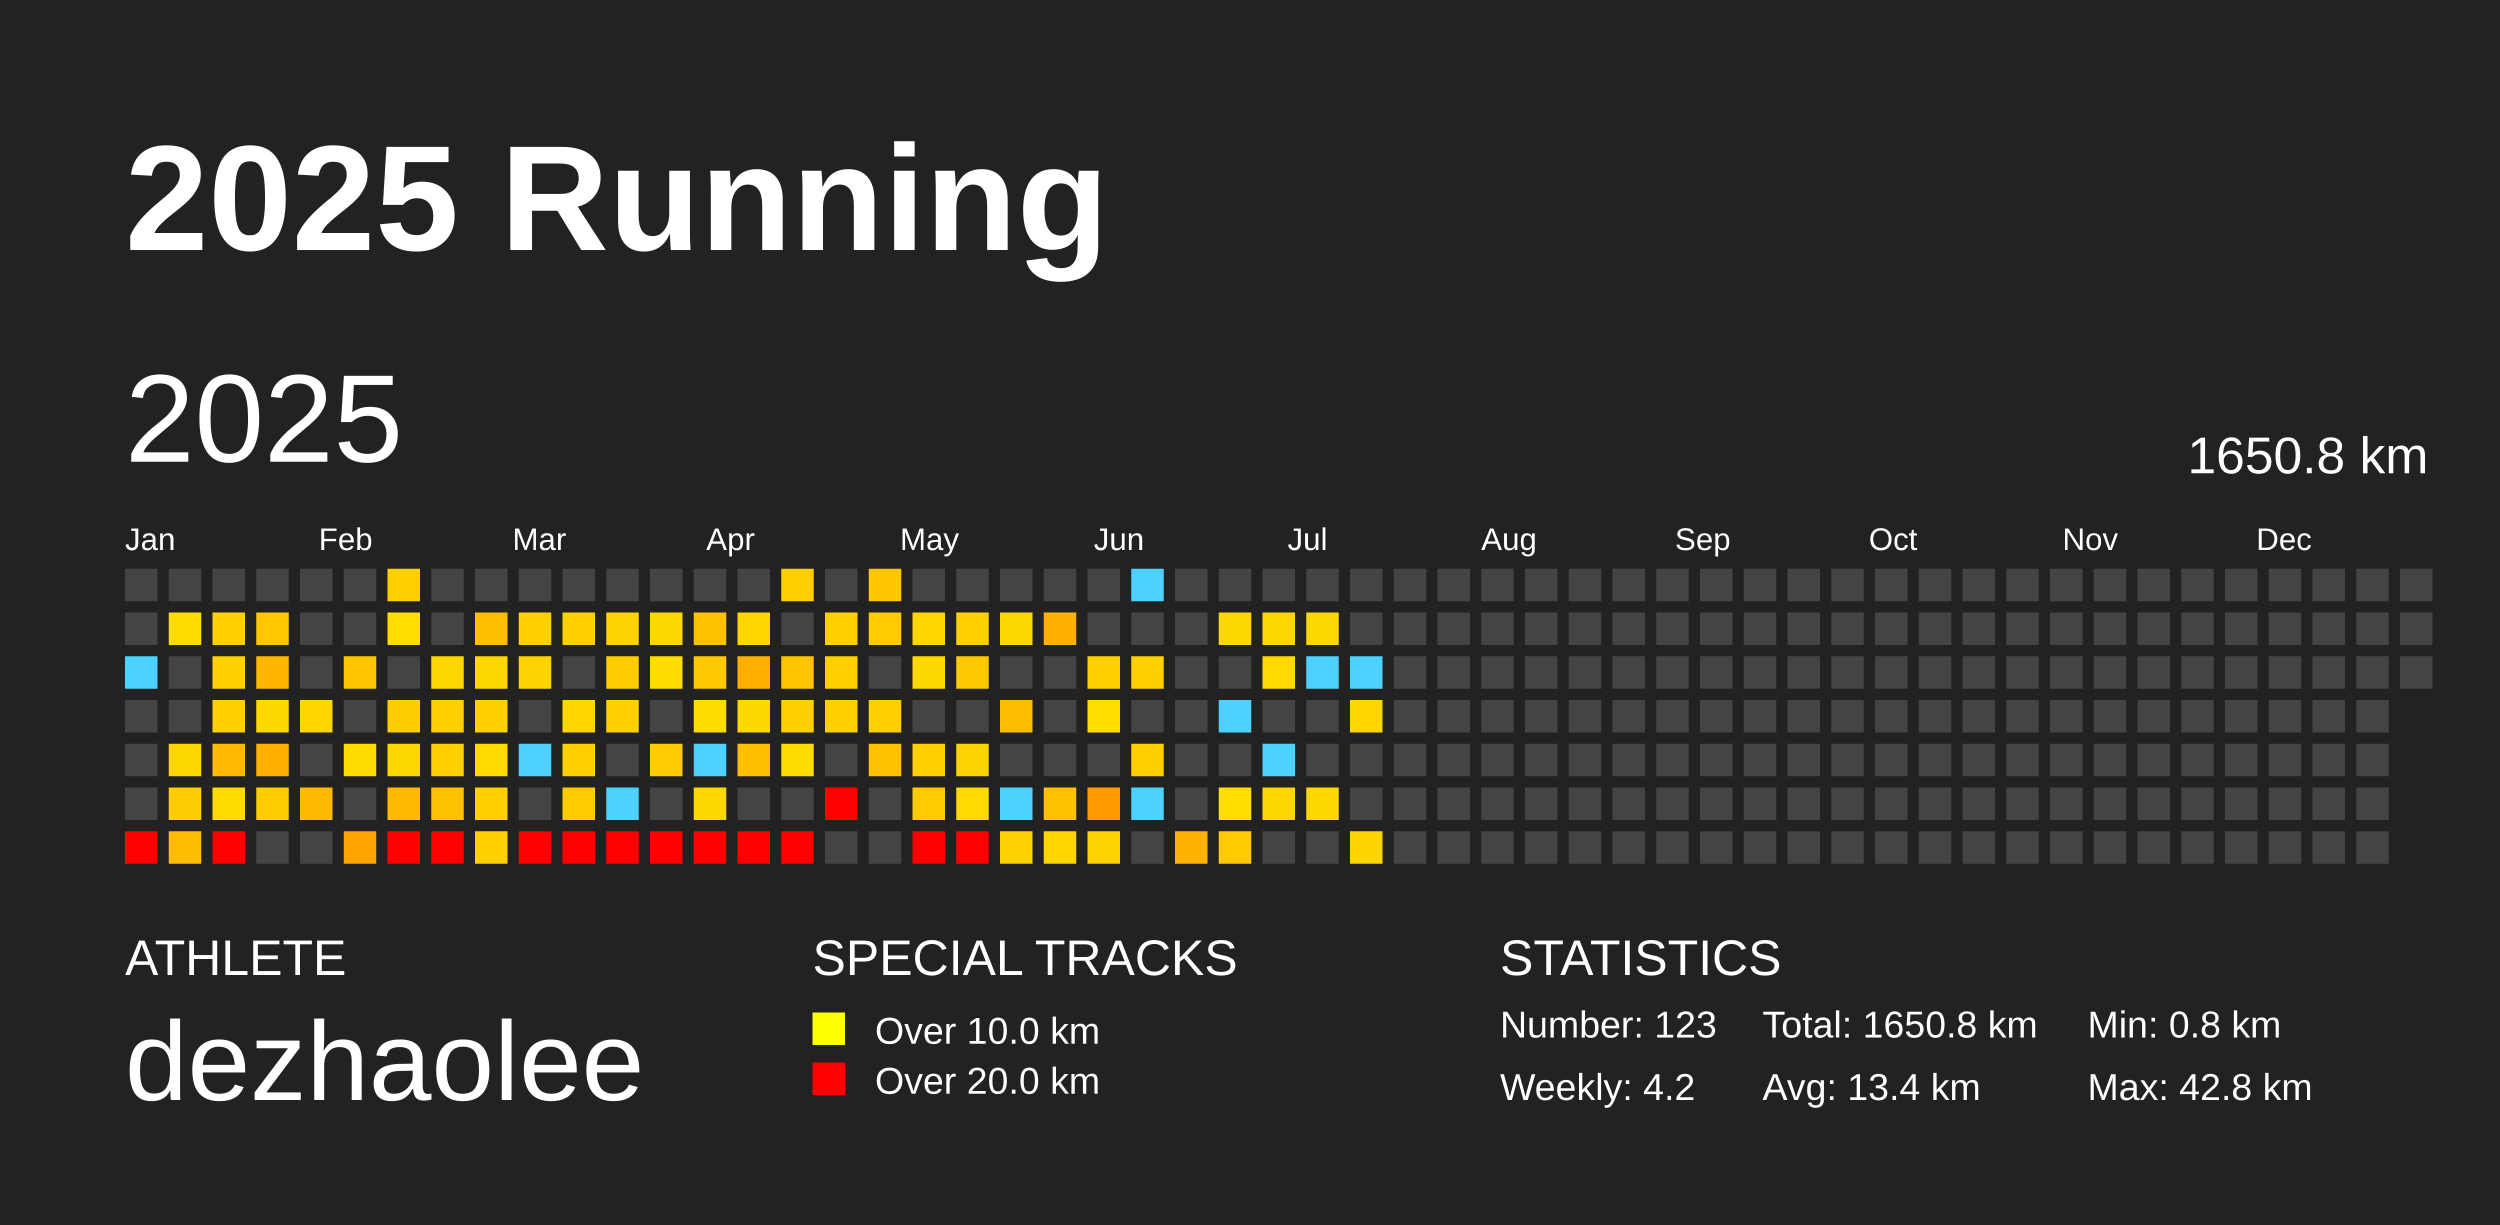
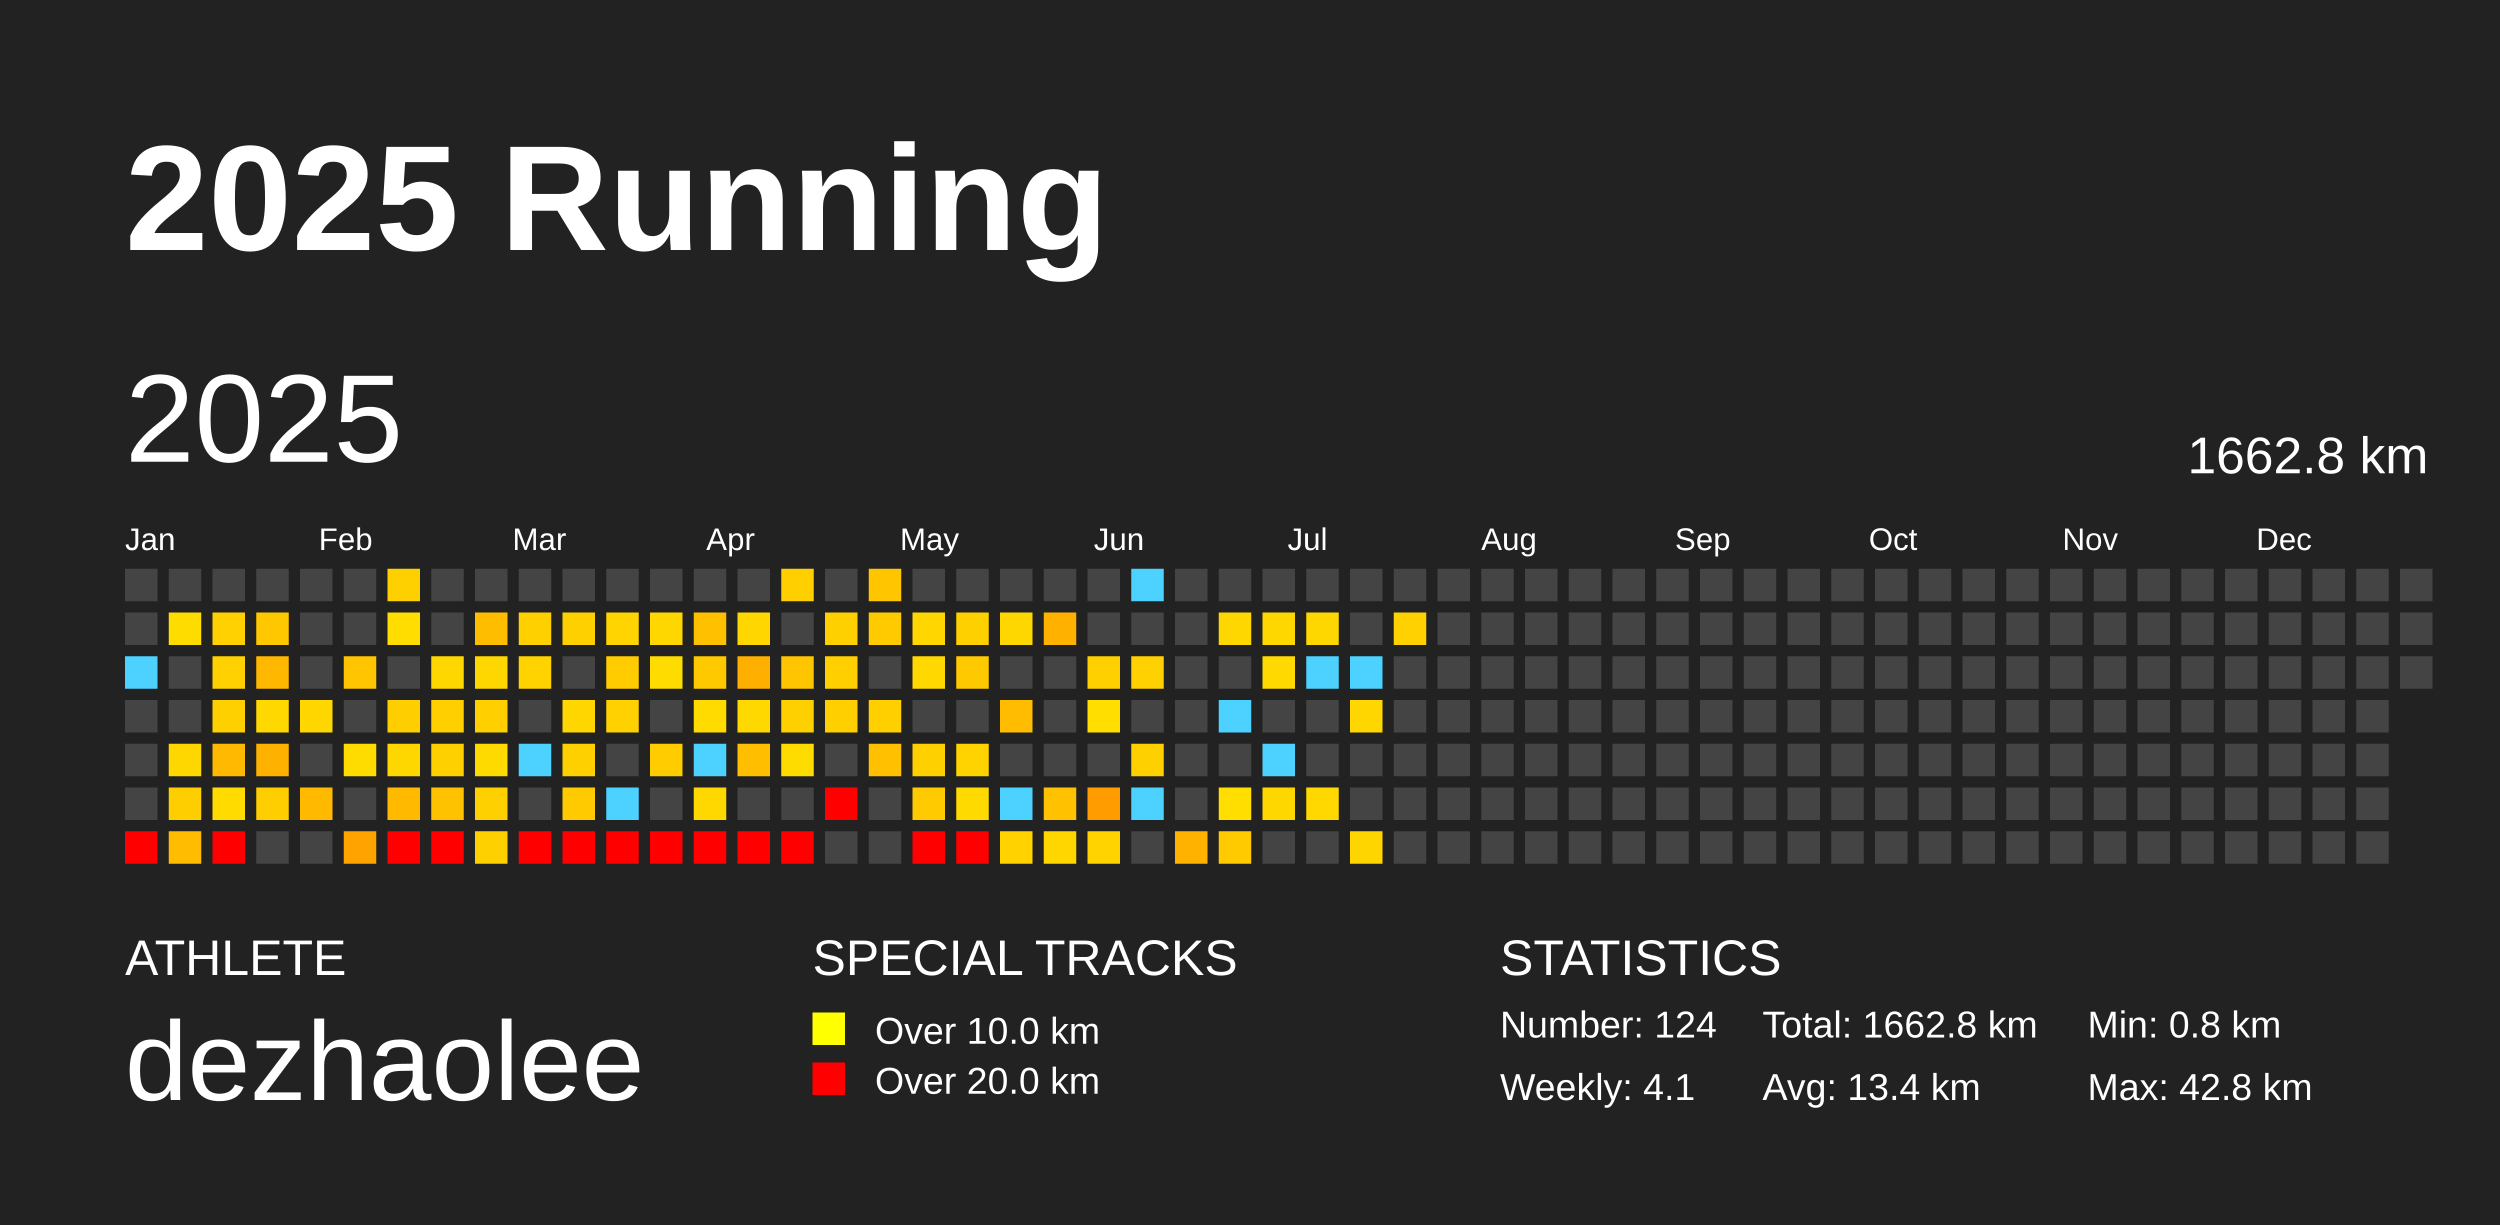
<svg xmlns="http://www.w3.org/2000/svg" baseProfile="full" height="98mm" version="1.1" viewBox="0,0,200,98" width="200mm">
  <defs />
  <rect fill="#222222" height="98" width="200" x="0" y="0" />
  <text fill="#FFFFFF" style="font-size:12px; font-family:Arial; font-weight:bold;" x="10" y="20">2025 Running</text>
  <text fill="#FFFFFF" style="font-size:4px; font-family:Arial" x="10" y="78">ATHLETE</text>
  <text fill="#FFFFFF" style="font-size:9px; font-family:Arial" x="10" y="88">dezhaolee</text>
  <text fill="#FFFFFF" style="font-size:4px; font-family:Arial" x="65" y="78">SPECIAL TRACKS</text>
  <rect fill="yellow" height="2.6" width="2.6" x="65" y="81" />
  <text fill="#FFFFFF" style="font-size:3px; font-family:Arial" x="70" y="83.5">Over 10.0 km</text>
  <rect fill="red" height="2.6" width="2.6" x="65" y="85" />
  <text fill="#FFFFFF" style="font-size:3px; font-family:Arial" x="70" y="87.5">Over 20.0 km</text>
  <text fill="#FFFFFF" style="font-size:4px; font-family:Arial" x="120" y="78">STATISTICS</text>
-   <text fill="#FFFFFF" style="font-size:3px; font-family:Arial" x="120" y="83">Number: 123</text>
-   <text fill="#FFFFFF" style="font-size:3px; font-family:Arial" x="120" y="88">Weekly: 4.2</text>
-   <text fill="#FFFFFF" style="font-size:3px; font-family:Arial" x="141" y="83">Total: 1650.8 km</text>
+   <text fill="#FFFFFF" style="font-size:3px; font-family:Arial" x="120" y="83">Number: 124</text>
+   <text fill="#FFFFFF" style="font-size:3px; font-family:Arial" x="120" y="88">Weekly: 4.1</text>
+   <text fill="#FFFFFF" style="font-size:3px; font-family:Arial" x="141" y="83">Total: 1662.8 km</text>
  <text fill="#FFFFFF" style="font-size:3px; font-family:Arial" x="141" y="88">Avg: 13.4 km</text>
  <text fill="#FFFFFF" style="font-size:3px; font-family:Arial" x="167" y="83">Min: 0.8 km</text>
  <text fill="#FFFFFF" style="font-size:3px; font-family:Arial" x="167" y="88">Max: 42.8 km</text>
  <text dominant-baseline="hanging" fill="#FFFFFF" style="font-size:10.0px; font-family:Arial;" x="10" y="30">2025</text>
-   <text dominant-baseline="hanging" fill="#FFFFFF" style="font-size:4.125px; font-family:Arial;" x="175" y="35">1650.8 km</text>
+   <text dominant-baseline="hanging" fill="#FFFFFF" style="font-size:4.125px; font-family:Arial;" x="175" y="35">1662.8 km</text>
  <text fill="#FFFFFF" style="font-size:2.5px; font-family:Arial" x="10.0" y="44">Jan</text>
  <text fill="#FFFFFF" style="font-size:2.5px; font-family:Arial" x="25.5" y="44">Feb</text>
  <text fill="#FFFFFF" style="font-size:2.5px; font-family:Arial" x="41.0" y="44">Mar</text>
  <text fill="#FFFFFF" style="font-size:2.5px; font-family:Arial" x="56.5" y="44">Apr</text>
  <text fill="#FFFFFF" style="font-size:2.5px; font-family:Arial" x="72.0" y="44">May</text>
  <text fill="#FFFFFF" style="font-size:2.5px; font-family:Arial" x="87.5" y="44">Jun</text>
  <text fill="#FFFFFF" style="font-size:2.5px; font-family:Arial" x="103.0" y="44">Jul</text>
  <text fill="#FFFFFF" style="font-size:2.5px; font-family:Arial" x="118.5" y="44">Aug</text>
  <text fill="#FFFFFF" style="font-size:2.5px; font-family:Arial" x="134.0" y="44">Sep</text>
  <text fill="#FFFFFF" style="font-size:2.5px; font-family:Arial" x="149.5" y="44">Oct</text>
  <text fill="#FFFFFF" style="font-size:2.5px; font-family:Arial" x="165.0" y="44">Nov</text>
  <text fill="#FFFFFF" style="font-size:2.5px; font-family:Arial" x="180.5" y="44">Dec</text>
  <rect fill="#444444" height="2.6" width="2.6" x="10.0" y="45.5" />
  <rect fill="#444444" height="2.6" width="2.6" x="10.0" y="49.0" />
  <rect fill="#4dd2ff" height="2.6" width="2.6" x="10.0" y="52.5" />
  <rect fill="#444444" height="2.6" width="2.6" x="10.0" y="56.0" />
  <rect fill="#444444" height="2.6" width="2.6" x="10.0" y="59.5" />
  <rect fill="#444444" height="2.6" width="2.6" x="10.0" y="63.0" />
  <rect fill="red" height="2.6" width="2.6" x="10.0" y="66.5" />
  <rect fill="#444444" height="2.6" width="2.6" x="13.5" y="45.5" />
  <rect fill="#ffdc00" height="2.6" width="2.6" x="13.5" y="49.0" />
  <rect fill="#444444" height="2.6" width="2.6" x="13.5" y="52.5" />
  <rect fill="#444444" height="2.6" width="2.6" x="13.5" y="56.0" />
  <rect fill="#ffd700" height="2.6" width="2.6" x="13.5" y="59.5" />
  <rect fill="#ffce00" height="2.6" width="2.6" x="13.5" y="63.0" />
  <rect fill="#ffbc00" height="2.6" width="2.6" x="13.5" y="66.5" />
  <rect fill="#444444" height="2.6" width="2.6" x="17.0" y="45.5" />
  <rect fill="#ffd100" height="2.6" width="2.6" x="17.0" y="49.0" />
  <rect fill="#ffd100" height="2.6" width="2.6" x="17.0" y="52.5" />
  <rect fill="#ffd000" height="2.6" width="2.6" x="17.0" y="56.0" />
  <rect fill="#ffb900" height="2.6" width="2.6" x="17.0" y="59.5" />
  <rect fill="#ffdb00" height="2.6" width="2.6" x="17.0" y="63.0" />
  <rect fill="red" height="2.6" width="2.6" x="17.0" y="66.5" />
  <rect fill="#444444" height="2.6" width="2.6" x="20.5" y="45.5" />
  <rect fill="#ffc700" height="2.6" width="2.6" x="20.5" y="49.0" />
  <rect fill="#ffb700" height="2.6" width="2.6" x="20.5" y="52.5" />
  <rect fill="#ffd800" height="2.6" width="2.6" x="20.5" y="56.0" />
  <rect fill="#ffb100" height="2.6" width="2.6" x="20.5" y="59.5" />
  <rect fill="#ffce00" height="2.6" width="2.6" x="20.5" y="63.0" />
  <rect fill="#444444" height="2.6" width="2.6" x="20.5" y="66.5" />
  <rect fill="#444444" height="2.6" width="2.6" x="24.0" y="45.5" />
  <rect fill="#444444" height="2.6" width="2.6" x="24.0" y="49.0" />
  <rect fill="#444444" height="2.6" width="2.6" x="24.0" y="52.5" />
  <rect fill="#ffd600" height="2.6" width="2.6" x="24.0" y="56.0" />
  <rect fill="#444444" height="2.6" width="2.6" x="24.0" y="59.5" />
  <rect fill="#ffba00" height="2.6" width="2.6" x="24.0" y="63.0" />
  <rect fill="#444444" height="2.6" width="2.6" x="24.0" y="66.5" />
  <rect fill="#444444" height="2.6" width="2.6" x="27.5" y="45.5" />
  <rect fill="#444444" height="2.6" width="2.6" x="27.5" y="49.0" />
  <rect fill="#ffc500" height="2.6" width="2.6" x="27.5" y="52.5" />
  <rect fill="#444444" height="2.6" width="2.6" x="27.5" y="56.0" />
  <rect fill="#ffdc00" height="2.6" width="2.6" x="27.5" y="59.5" />
  <rect fill="#444444" height="2.6" width="2.6" x="27.5" y="63.0" />
  <rect fill="#ffa300" height="2.6" width="2.6" x="27.5" y="66.5" />
  <rect fill="#ffd000" height="2.6" width="2.6" x="31.0" y="45.5" />
  <rect fill="#ffdd00" height="2.6" width="2.6" x="31.0" y="49.0" />
  <rect fill="#444444" height="2.6" width="2.6" x="31.0" y="52.5" />
  <rect fill="#ffce00" height="2.6" width="2.6" x="31.0" y="56.0" />
  <rect fill="#ffd700" height="2.6" width="2.6" x="31.0" y="59.5" />
  <rect fill="#ffba00" height="2.6" width="2.6" x="31.0" y="63.0" />
  <rect fill="red" height="2.6" width="2.6" x="31.0" y="66.5" />
  <rect fill="#444444" height="2.6" width="2.6" x="34.5" y="45.5" />
  <rect fill="#444444" height="2.6" width="2.6" x="34.5" y="49.0" />
  <rect fill="#ffd700" height="2.6" width="2.6" x="34.5" y="52.5" />
  <rect fill="#ffcf00" height="2.6" width="2.6" x="34.5" y="56.0" />
  <rect fill="#ffd000" height="2.6" width="2.6" x="34.5" y="59.5" />
  <rect fill="#ffc200" height="2.6" width="2.6" x="34.5" y="63.0" />
  <rect fill="red" height="2.6" width="2.6" x="34.5" y="66.5" />
  <rect fill="#444444" height="2.6" width="2.6" x="38.0" y="45.5" />
  <rect fill="#ffbd00" height="2.6" width="2.6" x="38.0" y="49.0" />
  <rect fill="#ffd700" height="2.6" width="2.6" x="38.0" y="52.5" />
  <rect fill="#ffcf00" height="2.6" width="2.6" x="38.0" y="56.0" />
  <rect fill="#ffda00" height="2.6" width="2.6" x="38.0" y="59.5" />
  <rect fill="#ffd000" height="2.6" width="2.6" x="38.0" y="63.0" />
  <rect fill="#ffd000" height="2.6" width="2.6" x="38.0" y="66.5" />
  <rect fill="#444444" height="2.6" width="2.6" x="41.5" y="45.5" />
  <rect fill="#ffd000" height="2.6" width="2.6" x="41.5" y="49.0" />
  <rect fill="#ffd300" height="2.6" width="2.6" x="41.5" y="52.5" />
  <rect fill="#444444" height="2.6" width="2.6" x="41.5" y="56.0" />
  <rect fill="#4dd2ff" height="2.6" width="2.6" x="41.5" y="59.5" />
  <rect fill="#444444" height="2.6" width="2.6" x="41.5" y="63.0" />
  <rect fill="red" height="2.6" width="2.6" x="41.5" y="66.5" />
  <rect fill="#444444" height="2.6" width="2.6" x="45.0" y="45.5" />
  <rect fill="#ffd000" height="2.6" width="2.6" x="45.0" y="49.0" />
  <rect fill="#444444" height="2.6" width="2.6" x="45.0" y="52.5" />
  <rect fill="#ffd600" height="2.6" width="2.6" x="45.0" y="56.0" />
  <rect fill="#ffd000" height="2.6" width="2.6" x="45.0" y="59.5" />
  <rect fill="#ffca00" height="2.6" width="2.6" x="45.0" y="63.0" />
  <rect fill="red" height="2.6" width="2.6" x="45.0" y="66.5" />
  <rect fill="#444444" height="2.6" width="2.6" x="48.5" y="45.5" />
  <rect fill="#ffd400" height="2.6" width="2.6" x="48.5" y="49.0" />
  <rect fill="#ffcc00" height="2.6" width="2.6" x="48.5" y="52.5" />
  <rect fill="#ffd100" height="2.6" width="2.6" x="48.5" y="56.0" />
  <rect fill="#444444" height="2.6" width="2.6" x="48.5" y="59.5" />
  <rect fill="#4dd2ff" height="2.6" width="2.6" x="48.5" y="63.0" />
  <rect fill="red" height="2.6" width="2.6" x="48.5" y="66.5" />
  <rect fill="#444444" height="2.6" width="2.6" x="52.0" y="45.5" />
  <rect fill="#ffd700" height="2.6" width="2.6" x="52.0" y="49.0" />
  <rect fill="#ffdc00" height="2.6" width="2.6" x="52.0" y="52.5" />
  <rect fill="#444444" height="2.6" width="2.6" x="52.0" y="56.0" />
  <rect fill="#ffcc00" height="2.6" width="2.6" x="52.0" y="59.5" />
  <rect fill="#444444" height="2.6" width="2.6" x="52.0" y="63.0" />
  <rect fill="red" height="2.6" width="2.6" x="52.0" y="66.5" />
  <rect fill="#444444" height="2.6" width="2.6" x="55.5" y="45.5" />
  <rect fill="#ffc000" height="2.6" width="2.6" x="55.5" y="49.0" />
  <rect fill="#ffc900" height="2.6" width="2.6" x="55.5" y="52.5" />
  <rect fill="#ffdb00" height="2.6" width="2.6" x="55.5" y="56.0" />
  <rect fill="#4dd2ff" height="2.6" width="2.6" x="55.5" y="59.5" />
  <rect fill="#ffd800" height="2.6" width="2.6" x="55.5" y="63.0" />
  <rect fill="red" height="2.6" width="2.6" x="55.5" y="66.5" />
  <rect fill="#444444" height="2.6" width="2.6" x="59.0" y="45.5" />
  <rect fill="#ffd600" height="2.6" width="2.6" x="59.0" y="49.0" />
  <rect fill="#ffaf00" height="2.6" width="2.6" x="59.0" y="52.5" />
  <rect fill="#ffd800" height="2.6" width="2.6" x="59.0" y="56.0" />
  <rect fill="#ffbe00" height="2.6" width="2.6" x="59.0" y="59.5" />
  <rect fill="#444444" height="2.6" width="2.6" x="59.0" y="63.0" />
  <rect fill="red" height="2.6" width="2.6" x="59.0" y="66.5" />
  <rect fill="#ffcf00" height="2.6" width="2.6" x="62.5" y="45.5" />
  <rect fill="#444444" height="2.6" width="2.6" x="62.5" y="49.0" />
  <rect fill="#ffc500" height="2.6" width="2.6" x="62.5" y="52.5" />
  <rect fill="#ffd000" height="2.6" width="2.6" x="62.5" y="56.0" />
  <rect fill="#ffdc00" height="2.6" width="2.6" x="62.5" y="59.5" />
  <rect fill="#444444" height="2.6" width="2.6" x="62.5" y="63.0" />
  <rect fill="red" height="2.6" width="2.6" x="62.5" y="66.5" />
  <rect fill="#444444" height="2.6" width="2.6" x="66.0" y="45.5" />
  <rect fill="#ffd000" height="2.6" width="2.6" x="66.0" y="49.0" />
  <rect fill="#ffcf00" height="2.6" width="2.6" x="66.0" y="52.5" />
  <rect fill="#ffcf00" height="2.6" width="2.6" x="66.0" y="56.0" />
  <rect fill="#444444" height="2.6" width="2.6" x="66.0" y="59.5" />
  <rect fill="red" height="2.6" width="2.6" x="66.0" y="63.0" />
  <rect fill="#444444" height="2.6" width="2.6" x="66.0" y="66.5" />
  <rect fill="#ffc600" height="2.6" width="2.6" x="69.5" y="45.5" />
  <rect fill="#ffca00" height="2.6" width="2.6" x="69.5" y="49.0" />
  <rect fill="#444444" height="2.6" width="2.6" x="69.5" y="52.5" />
  <rect fill="#ffcf00" height="2.6" width="2.6" x="69.5" y="56.0" />
  <rect fill="#ffc000" height="2.6" width="2.6" x="69.5" y="59.5" />
  <rect fill="#444444" height="2.6" width="2.6" x="69.5" y="63.0" />
  <rect fill="#444444" height="2.6" width="2.6" x="69.5" y="66.5" />
  <rect fill="#444444" height="2.6" width="2.6" x="73.0" y="45.5" />
  <rect fill="#ffd600" height="2.6" width="2.6" x="73.0" y="49.0" />
  <rect fill="#ffd800" height="2.6" width="2.6" x="73.0" y="52.5" />
  <rect fill="#444444" height="2.6" width="2.6" x="73.0" y="56.0" />
  <rect fill="#ffd000" height="2.6" width="2.6" x="73.0" y="59.5" />
  <rect fill="#ffca00" height="2.6" width="2.6" x="73.0" y="63.0" />
  <rect fill="red" height="2.6" width="2.6" x="73.0" y="66.5" />
  <rect fill="#444444" height="2.6" width="2.6" x="76.5" y="45.5" />
  <rect fill="#ffd000" height="2.6" width="2.6" x="76.5" y="49.0" />
  <rect fill="#ffc900" height="2.6" width="2.6" x="76.5" y="52.5" />
  <rect fill="#444444" height="2.6" width="2.6" x="76.5" y="56.0" />
  <rect fill="#ffd300" height="2.6" width="2.6" x="76.5" y="59.5" />
  <rect fill="#ffda00" height="2.6" width="2.6" x="76.5" y="63.0" />
  <rect fill="red" height="2.6" width="2.6" x="76.5" y="66.5" />
  <rect fill="#444444" height="2.6" width="2.6" x="80.0" y="45.5" />
  <rect fill="#ffd700" height="2.6" width="2.6" x="80.0" y="49.0" />
  <rect fill="#444444" height="2.6" width="2.6" x="80.0" y="52.5" />
  <rect fill="#ffbc00" height="2.6" width="2.6" x="80.0" y="56.0" />
  <rect fill="#444444" height="2.6" width="2.6" x="80.0" y="59.5" />
  <rect fill="#4dd2ff" height="2.6" width="2.6" x="80.0" y="63.0" />
  <rect fill="#ffd200" height="2.6" width="2.6" x="80.0" y="66.5" />
  <rect fill="#444444" height="2.6" width="2.6" x="83.5" y="45.5" />
  <rect fill="#ffb100" height="2.6" width="2.6" x="83.5" y="49.0" />
  <rect fill="#444444" height="2.6" width="2.6" x="83.5" y="52.5" />
  <rect fill="#444444" height="2.6" width="2.6" x="83.5" y="56.0" />
  <rect fill="#444444" height="2.6" width="2.6" x="83.5" y="59.5" />
  <rect fill="#ffc100" height="2.6" width="2.6" x="83.5" y="63.0" />
  <rect fill="#ffd600" height="2.6" width="2.6" x="83.5" y="66.5" />
  <rect fill="#444444" height="2.6" width="2.6" x="87.0" y="45.5" />
  <rect fill="#444444" height="2.6" width="2.6" x="87.0" y="49.0" />
  <rect fill="#ffd000" height="2.6" width="2.6" x="87.0" y="52.5" />
  <rect fill="#ffde00" height="2.6" width="2.6" x="87.0" y="56.0" />
  <rect fill="#444444" height="2.6" width="2.6" x="87.0" y="59.5" />
  <rect fill="#ff9c00" height="2.6" width="2.6" x="87.0" y="63.0" />
  <rect fill="#ffd300" height="2.6" width="2.6" x="87.0" y="66.5" />
  <rect fill="#4dd2ff" height="2.6" width="2.6" x="90.5" y="45.5" />
  <rect fill="#444444" height="2.6" width="2.6" x="90.5" y="49.0" />
  <rect fill="#ffd100" height="2.6" width="2.6" x="90.5" y="52.5" />
  <rect fill="#444444" height="2.6" width="2.6" x="90.5" y="56.0" />
  <rect fill="#ffd000" height="2.6" width="2.6" x="90.5" y="59.5" />
  <rect fill="#4dd2ff" height="2.6" width="2.6" x="90.5" y="63.0" />
  <rect fill="#444444" height="2.6" width="2.6" x="90.5" y="66.5" />
  <rect fill="#444444" height="2.6" width="2.6" x="94.0" y="45.5" />
  <rect fill="#444444" height="2.6" width="2.6" x="94.0" y="49.0" />
  <rect fill="#444444" height="2.6" width="2.6" x="94.0" y="52.5" />
  <rect fill="#444444" height="2.6" width="2.6" x="94.0" y="56.0" />
  <rect fill="#444444" height="2.6" width="2.6" x="94.0" y="59.5" />
  <rect fill="#444444" height="2.6" width="2.6" x="94.0" y="63.0" />
  <rect fill="#ffb300" height="2.6" width="2.6" x="94.0" y="66.5" />
  <rect fill="#444444" height="2.6" width="2.6" x="97.5" y="45.5" />
  <rect fill="#ffd700" height="2.6" width="2.6" x="97.5" y="49.0" />
  <rect fill="#444444" height="2.6" width="2.6" x="97.5" y="52.5" />
  <rect fill="#4dd2ff" height="2.6" width="2.6" x="97.5" y="56.0" />
  <rect fill="#444444" height="2.6" width="2.6" x="97.5" y="59.5" />
  <rect fill="#ffde00" height="2.6" width="2.6" x="97.5" y="63.0" />
  <rect fill="#ffca00" height="2.6" width="2.6" x="97.5" y="66.5" />
  <rect fill="#444444" height="2.6" width="2.6" x="101.0" y="45.5" />
  <rect fill="#ffd700" height="2.6" width="2.6" x="101.0" y="49.0" />
  <rect fill="#ffd900" height="2.6" width="2.6" x="101.0" y="52.5" />
  <rect fill="#444444" height="2.6" width="2.6" x="101.0" y="56.0" />
  <rect fill="#4dd2ff" height="2.6" width="2.6" x="101.0" y="59.5" />
  <rect fill="#ffd700" height="2.6" width="2.6" x="101.0" y="63.0" />
  <rect fill="#444444" height="2.6" width="2.6" x="101.0" y="66.5" />
  <rect fill="#444444" height="2.6" width="2.6" x="104.5" y="45.5" />
  <rect fill="#ffd700" height="2.6" width="2.6" x="104.5" y="49.0" />
  <rect fill="#4dd2ff" height="2.6" width="2.6" x="104.5" y="52.5" />
  <rect fill="#444444" height="2.6" width="2.6" x="104.5" y="56.0" />
  <rect fill="#444444" height="2.6" width="2.6" x="104.5" y="59.5" />
  <rect fill="#ffd800" height="2.6" width="2.6" x="104.5" y="63.0" />
  <rect fill="#444444" height="2.6" width="2.6" x="104.5" y="66.5" />
  <rect fill="#444444" height="2.6" width="2.6" x="108.0" y="45.5" />
  <rect fill="#444444" height="2.6" width="2.6" x="108.0" y="49.0" />
  <rect fill="#4dd2ff" height="2.6" width="2.6" x="108.0" y="52.5" />
  <rect fill="#ffd600" height="2.6" width="2.6" x="108.0" y="56.0" />
  <rect fill="#444444" height="2.6" width="2.6" x="108.0" y="59.5" />
  <rect fill="#444444" height="2.6" width="2.6" x="108.0" y="63.0" />
  <rect fill="#ffd500" height="2.6" width="2.6" x="108.0" y="66.5" />
  <rect fill="#444444" height="2.6" width="2.6" x="111.5" y="45.5" />
-   <rect fill="#444444" height="2.6" width="2.6" x="111.5" y="49.0" />
+   <rect fill="#ffd100" height="2.6" width="2.6" x="111.5" y="49.0" />
  <rect fill="#444444" height="2.6" width="2.6" x="111.5" y="52.5" />
  <rect fill="#444444" height="2.6" width="2.6" x="111.5" y="56.0" />
  <rect fill="#444444" height="2.6" width="2.6" x="111.5" y="59.5" />
  <rect fill="#444444" height="2.6" width="2.6" x="111.5" y="63.0" />
  <rect fill="#444444" height="2.6" width="2.6" x="111.5" y="66.5" />
  <rect fill="#444444" height="2.6" width="2.6" x="115.0" y="45.5" />
  <rect fill="#444444" height="2.6" width="2.6" x="115.0" y="49.0" />
  <rect fill="#444444" height="2.6" width="2.6" x="115.0" y="52.5" />
  <rect fill="#444444" height="2.6" width="2.6" x="115.0" y="56.0" />
  <rect fill="#444444" height="2.6" width="2.6" x="115.0" y="59.5" />
  <rect fill="#444444" height="2.6" width="2.6" x="115.0" y="63.0" />
  <rect fill="#444444" height="2.6" width="2.6" x="115.0" y="66.5" />
  <rect fill="#444444" height="2.6" width="2.6" x="118.5" y="45.5" />
  <rect fill="#444444" height="2.6" width="2.6" x="118.5" y="49.0" />
  <rect fill="#444444" height="2.6" width="2.6" x="118.5" y="52.5" />
  <rect fill="#444444" height="2.6" width="2.6" x="118.5" y="56.0" />
  <rect fill="#444444" height="2.6" width="2.6" x="118.5" y="59.5" />
  <rect fill="#444444" height="2.6" width="2.6" x="118.5" y="63.0" />
  <rect fill="#444444" height="2.6" width="2.6" x="118.5" y="66.5" />
  <rect fill="#444444" height="2.6" width="2.6" x="122.0" y="45.5" />
  <rect fill="#444444" height="2.6" width="2.6" x="122.0" y="49.0" />
  <rect fill="#444444" height="2.6" width="2.6" x="122.0" y="52.5" />
  <rect fill="#444444" height="2.6" width="2.6" x="122.0" y="56.0" />
  <rect fill="#444444" height="2.6" width="2.6" x="122.0" y="59.5" />
  <rect fill="#444444" height="2.6" width="2.6" x="122.0" y="63.0" />
  <rect fill="#444444" height="2.6" width="2.6" x="122.0" y="66.5" />
  <rect fill="#444444" height="2.6" width="2.6" x="125.5" y="45.5" />
  <rect fill="#444444" height="2.6" width="2.6" x="125.5" y="49.0" />
  <rect fill="#444444" height="2.6" width="2.6" x="125.5" y="52.5" />
  <rect fill="#444444" height="2.6" width="2.6" x="125.5" y="56.0" />
  <rect fill="#444444" height="2.6" width="2.6" x="125.5" y="59.5" />
  <rect fill="#444444" height="2.6" width="2.6" x="125.5" y="63.0" />
  <rect fill="#444444" height="2.6" width="2.6" x="125.5" y="66.5" />
  <rect fill="#444444" height="2.6" width="2.6" x="129.0" y="45.5" />
  <rect fill="#444444" height="2.6" width="2.6" x="129.0" y="49.0" />
  <rect fill="#444444" height="2.6" width="2.6" x="129.0" y="52.5" />
  <rect fill="#444444" height="2.6" width="2.6" x="129.0" y="56.0" />
  <rect fill="#444444" height="2.6" width="2.6" x="129.0" y="59.5" />
  <rect fill="#444444" height="2.6" width="2.6" x="129.0" y="63.0" />
  <rect fill="#444444" height="2.6" width="2.6" x="129.0" y="66.5" />
  <rect fill="#444444" height="2.6" width="2.6" x="132.5" y="45.5" />
  <rect fill="#444444" height="2.6" width="2.6" x="132.5" y="49.0" />
  <rect fill="#444444" height="2.6" width="2.6" x="132.5" y="52.5" />
  <rect fill="#444444" height="2.6" width="2.6" x="132.5" y="56.0" />
  <rect fill="#444444" height="2.6" width="2.6" x="132.5" y="59.5" />
  <rect fill="#444444" height="2.6" width="2.6" x="132.5" y="63.0" />
  <rect fill="#444444" height="2.6" width="2.6" x="132.5" y="66.5" />
  <rect fill="#444444" height="2.6" width="2.6" x="136.0" y="45.5" />
  <rect fill="#444444" height="2.6" width="2.6" x="136.0" y="49.0" />
  <rect fill="#444444" height="2.6" width="2.6" x="136.0" y="52.5" />
  <rect fill="#444444" height="2.6" width="2.6" x="136.0" y="56.0" />
  <rect fill="#444444" height="2.6" width="2.6" x="136.0" y="59.5" />
  <rect fill="#444444" height="2.6" width="2.6" x="136.0" y="63.0" />
  <rect fill="#444444" height="2.6" width="2.6" x="136.0" y="66.5" />
  <rect fill="#444444" height="2.6" width="2.6" x="139.5" y="45.5" />
  <rect fill="#444444" height="2.6" width="2.6" x="139.5" y="49.0" />
  <rect fill="#444444" height="2.6" width="2.6" x="139.5" y="52.5" />
  <rect fill="#444444" height="2.6" width="2.6" x="139.5" y="56.0" />
  <rect fill="#444444" height="2.6" width="2.6" x="139.5" y="59.5" />
  <rect fill="#444444" height="2.6" width="2.6" x="139.5" y="63.0" />
  <rect fill="#444444" height="2.6" width="2.6" x="139.5" y="66.5" />
  <rect fill="#444444" height="2.6" width="2.6" x="143.0" y="45.5" />
  <rect fill="#444444" height="2.6" width="2.6" x="143.0" y="49.0" />
  <rect fill="#444444" height="2.6" width="2.6" x="143.0" y="52.5" />
  <rect fill="#444444" height="2.6" width="2.6" x="143.0" y="56.0" />
  <rect fill="#444444" height="2.6" width="2.6" x="143.0" y="59.5" />
  <rect fill="#444444" height="2.6" width="2.6" x="143.0" y="63.0" />
  <rect fill="#444444" height="2.6" width="2.6" x="143.0" y="66.5" />
  <rect fill="#444444" height="2.6" width="2.6" x="146.5" y="45.5" />
  <rect fill="#444444" height="2.6" width="2.6" x="146.5" y="49.0" />
  <rect fill="#444444" height="2.6" width="2.6" x="146.5" y="52.5" />
  <rect fill="#444444" height="2.6" width="2.6" x="146.5" y="56.0" />
  <rect fill="#444444" height="2.6" width="2.6" x="146.5" y="59.5" />
  <rect fill="#444444" height="2.6" width="2.6" x="146.5" y="63.0" />
  <rect fill="#444444" height="2.6" width="2.6" x="146.5" y="66.5" />
  <rect fill="#444444" height="2.6" width="2.6" x="150.0" y="45.5" />
  <rect fill="#444444" height="2.6" width="2.6" x="150.0" y="49.0" />
  <rect fill="#444444" height="2.6" width="2.6" x="150.0" y="52.5" />
  <rect fill="#444444" height="2.6" width="2.6" x="150.0" y="56.0" />
  <rect fill="#444444" height="2.6" width="2.6" x="150.0" y="59.5" />
  <rect fill="#444444" height="2.6" width="2.6" x="150.0" y="63.0" />
  <rect fill="#444444" height="2.6" width="2.6" x="150.0" y="66.5" />
  <rect fill="#444444" height="2.6" width="2.6" x="153.5" y="45.5" />
  <rect fill="#444444" height="2.6" width="2.6" x="153.5" y="49.0" />
  <rect fill="#444444" height="2.6" width="2.6" x="153.5" y="52.5" />
  <rect fill="#444444" height="2.6" width="2.6" x="153.5" y="56.0" />
  <rect fill="#444444" height="2.6" width="2.6" x="153.5" y="59.5" />
  <rect fill="#444444" height="2.6" width="2.6" x="153.5" y="63.0" />
  <rect fill="#444444" height="2.6" width="2.6" x="153.5" y="66.5" />
  <rect fill="#444444" height="2.6" width="2.6" x="157.0" y="45.5" />
  <rect fill="#444444" height="2.6" width="2.6" x="157.0" y="49.0" />
  <rect fill="#444444" height="2.6" width="2.6" x="157.0" y="52.5" />
  <rect fill="#444444" height="2.6" width="2.6" x="157.0" y="56.0" />
  <rect fill="#444444" height="2.6" width="2.6" x="157.0" y="59.5" />
  <rect fill="#444444" height="2.6" width="2.6" x="157.0" y="63.0" />
  <rect fill="#444444" height="2.6" width="2.6" x="157.0" y="66.5" />
  <rect fill="#444444" height="2.6" width="2.6" x="160.5" y="45.5" />
  <rect fill="#444444" height="2.6" width="2.6" x="160.5" y="49.0" />
  <rect fill="#444444" height="2.6" width="2.6" x="160.5" y="52.5" />
  <rect fill="#444444" height="2.6" width="2.6" x="160.5" y="56.0" />
  <rect fill="#444444" height="2.6" width="2.6" x="160.5" y="59.5" />
  <rect fill="#444444" height="2.6" width="2.6" x="160.5" y="63.0" />
  <rect fill="#444444" height="2.6" width="2.6" x="160.5" y="66.5" />
  <rect fill="#444444" height="2.6" width="2.6" x="164.0" y="45.5" />
  <rect fill="#444444" height="2.6" width="2.6" x="164.0" y="49.0" />
  <rect fill="#444444" height="2.6" width="2.6" x="164.0" y="52.5" />
  <rect fill="#444444" height="2.6" width="2.6" x="164.0" y="56.0" />
  <rect fill="#444444" height="2.6" width="2.6" x="164.0" y="59.5" />
  <rect fill="#444444" height="2.6" width="2.6" x="164.0" y="63.0" />
  <rect fill="#444444" height="2.6" width="2.6" x="164.0" y="66.5" />
  <rect fill="#444444" height="2.6" width="2.6" x="167.5" y="45.5" />
  <rect fill="#444444" height="2.6" width="2.6" x="167.5" y="49.0" />
  <rect fill="#444444" height="2.6" width="2.6" x="167.5" y="52.5" />
  <rect fill="#444444" height="2.6" width="2.6" x="167.5" y="56.0" />
  <rect fill="#444444" height="2.6" width="2.6" x="167.5" y="59.5" />
  <rect fill="#444444" height="2.6" width="2.6" x="167.5" y="63.0" />
  <rect fill="#444444" height="2.6" width="2.6" x="167.5" y="66.5" />
  <rect fill="#444444" height="2.6" width="2.6" x="171.0" y="45.5" />
  <rect fill="#444444" height="2.6" width="2.6" x="171.0" y="49.0" />
  <rect fill="#444444" height="2.6" width="2.6" x="171.0" y="52.5" />
  <rect fill="#444444" height="2.6" width="2.6" x="171.0" y="56.0" />
  <rect fill="#444444" height="2.6" width="2.6" x="171.0" y="59.5" />
  <rect fill="#444444" height="2.6" width="2.6" x="171.0" y="63.0" />
  <rect fill="#444444" height="2.6" width="2.6" x="171.0" y="66.5" />
  <rect fill="#444444" height="2.6" width="2.6" x="174.5" y="45.5" />
  <rect fill="#444444" height="2.6" width="2.6" x="174.5" y="49.0" />
  <rect fill="#444444" height="2.6" width="2.6" x="174.5" y="52.5" />
  <rect fill="#444444" height="2.6" width="2.6" x="174.5" y="56.0" />
  <rect fill="#444444" height="2.6" width="2.6" x="174.5" y="59.5" />
  <rect fill="#444444" height="2.6" width="2.6" x="174.5" y="63.0" />
  <rect fill="#444444" height="2.6" width="2.6" x="174.5" y="66.5" />
  <rect fill="#444444" height="2.6" width="2.6" x="178.0" y="45.5" />
  <rect fill="#444444" height="2.6" width="2.6" x="178.0" y="49.0" />
  <rect fill="#444444" height="2.6" width="2.6" x="178.0" y="52.5" />
  <rect fill="#444444" height="2.6" width="2.6" x="178.0" y="56.0" />
  <rect fill="#444444" height="2.6" width="2.6" x="178.0" y="59.5" />
  <rect fill="#444444" height="2.6" width="2.6" x="178.0" y="63.0" />
  <rect fill="#444444" height="2.6" width="2.6" x="178.0" y="66.5" />
  <rect fill="#444444" height="2.6" width="2.6" x="181.5" y="45.5" />
  <rect fill="#444444" height="2.6" width="2.6" x="181.5" y="49.0" />
  <rect fill="#444444" height="2.6" width="2.6" x="181.5" y="52.5" />
  <rect fill="#444444" height="2.6" width="2.6" x="181.5" y="56.0" />
  <rect fill="#444444" height="2.6" width="2.6" x="181.5" y="59.5" />
  <rect fill="#444444" height="2.6" width="2.6" x="181.5" y="63.0" />
  <rect fill="#444444" height="2.6" width="2.6" x="181.5" y="66.5" />
  <rect fill="#444444" height="2.6" width="2.6" x="185.0" y="45.5" />
  <rect fill="#444444" height="2.6" width="2.6" x="185.0" y="49.0" />
  <rect fill="#444444" height="2.6" width="2.6" x="185.0" y="52.5" />
  <rect fill="#444444" height="2.6" width="2.6" x="185.0" y="56.0" />
  <rect fill="#444444" height="2.6" width="2.6" x="185.0" y="59.5" />
  <rect fill="#444444" height="2.6" width="2.6" x="185.0" y="63.0" />
  <rect fill="#444444" height="2.6" width="2.6" x="185.0" y="66.5" />
  <rect fill="#444444" height="2.6" width="2.6" x="188.5" y="45.5" />
  <rect fill="#444444" height="2.6" width="2.6" x="188.5" y="49.0" />
  <rect fill="#444444" height="2.6" width="2.6" x="188.5" y="52.5" />
  <rect fill="#444444" height="2.6" width="2.6" x="188.5" y="56.0" />
  <rect fill="#444444" height="2.6" width="2.6" x="188.5" y="59.5" />
  <rect fill="#444444" height="2.6" width="2.6" x="188.5" y="63.0" />
  <rect fill="#444444" height="2.6" width="2.6" x="188.5" y="66.5" />
  <rect fill="#444444" height="2.6" width="2.6" x="192.0" y="45.5" />
  <rect fill="#444444" height="2.6" width="2.6" x="192.0" y="49.0" />
  <rect fill="#444444" height="2.6" width="2.6" x="192.0" y="52.5" />
</svg>
